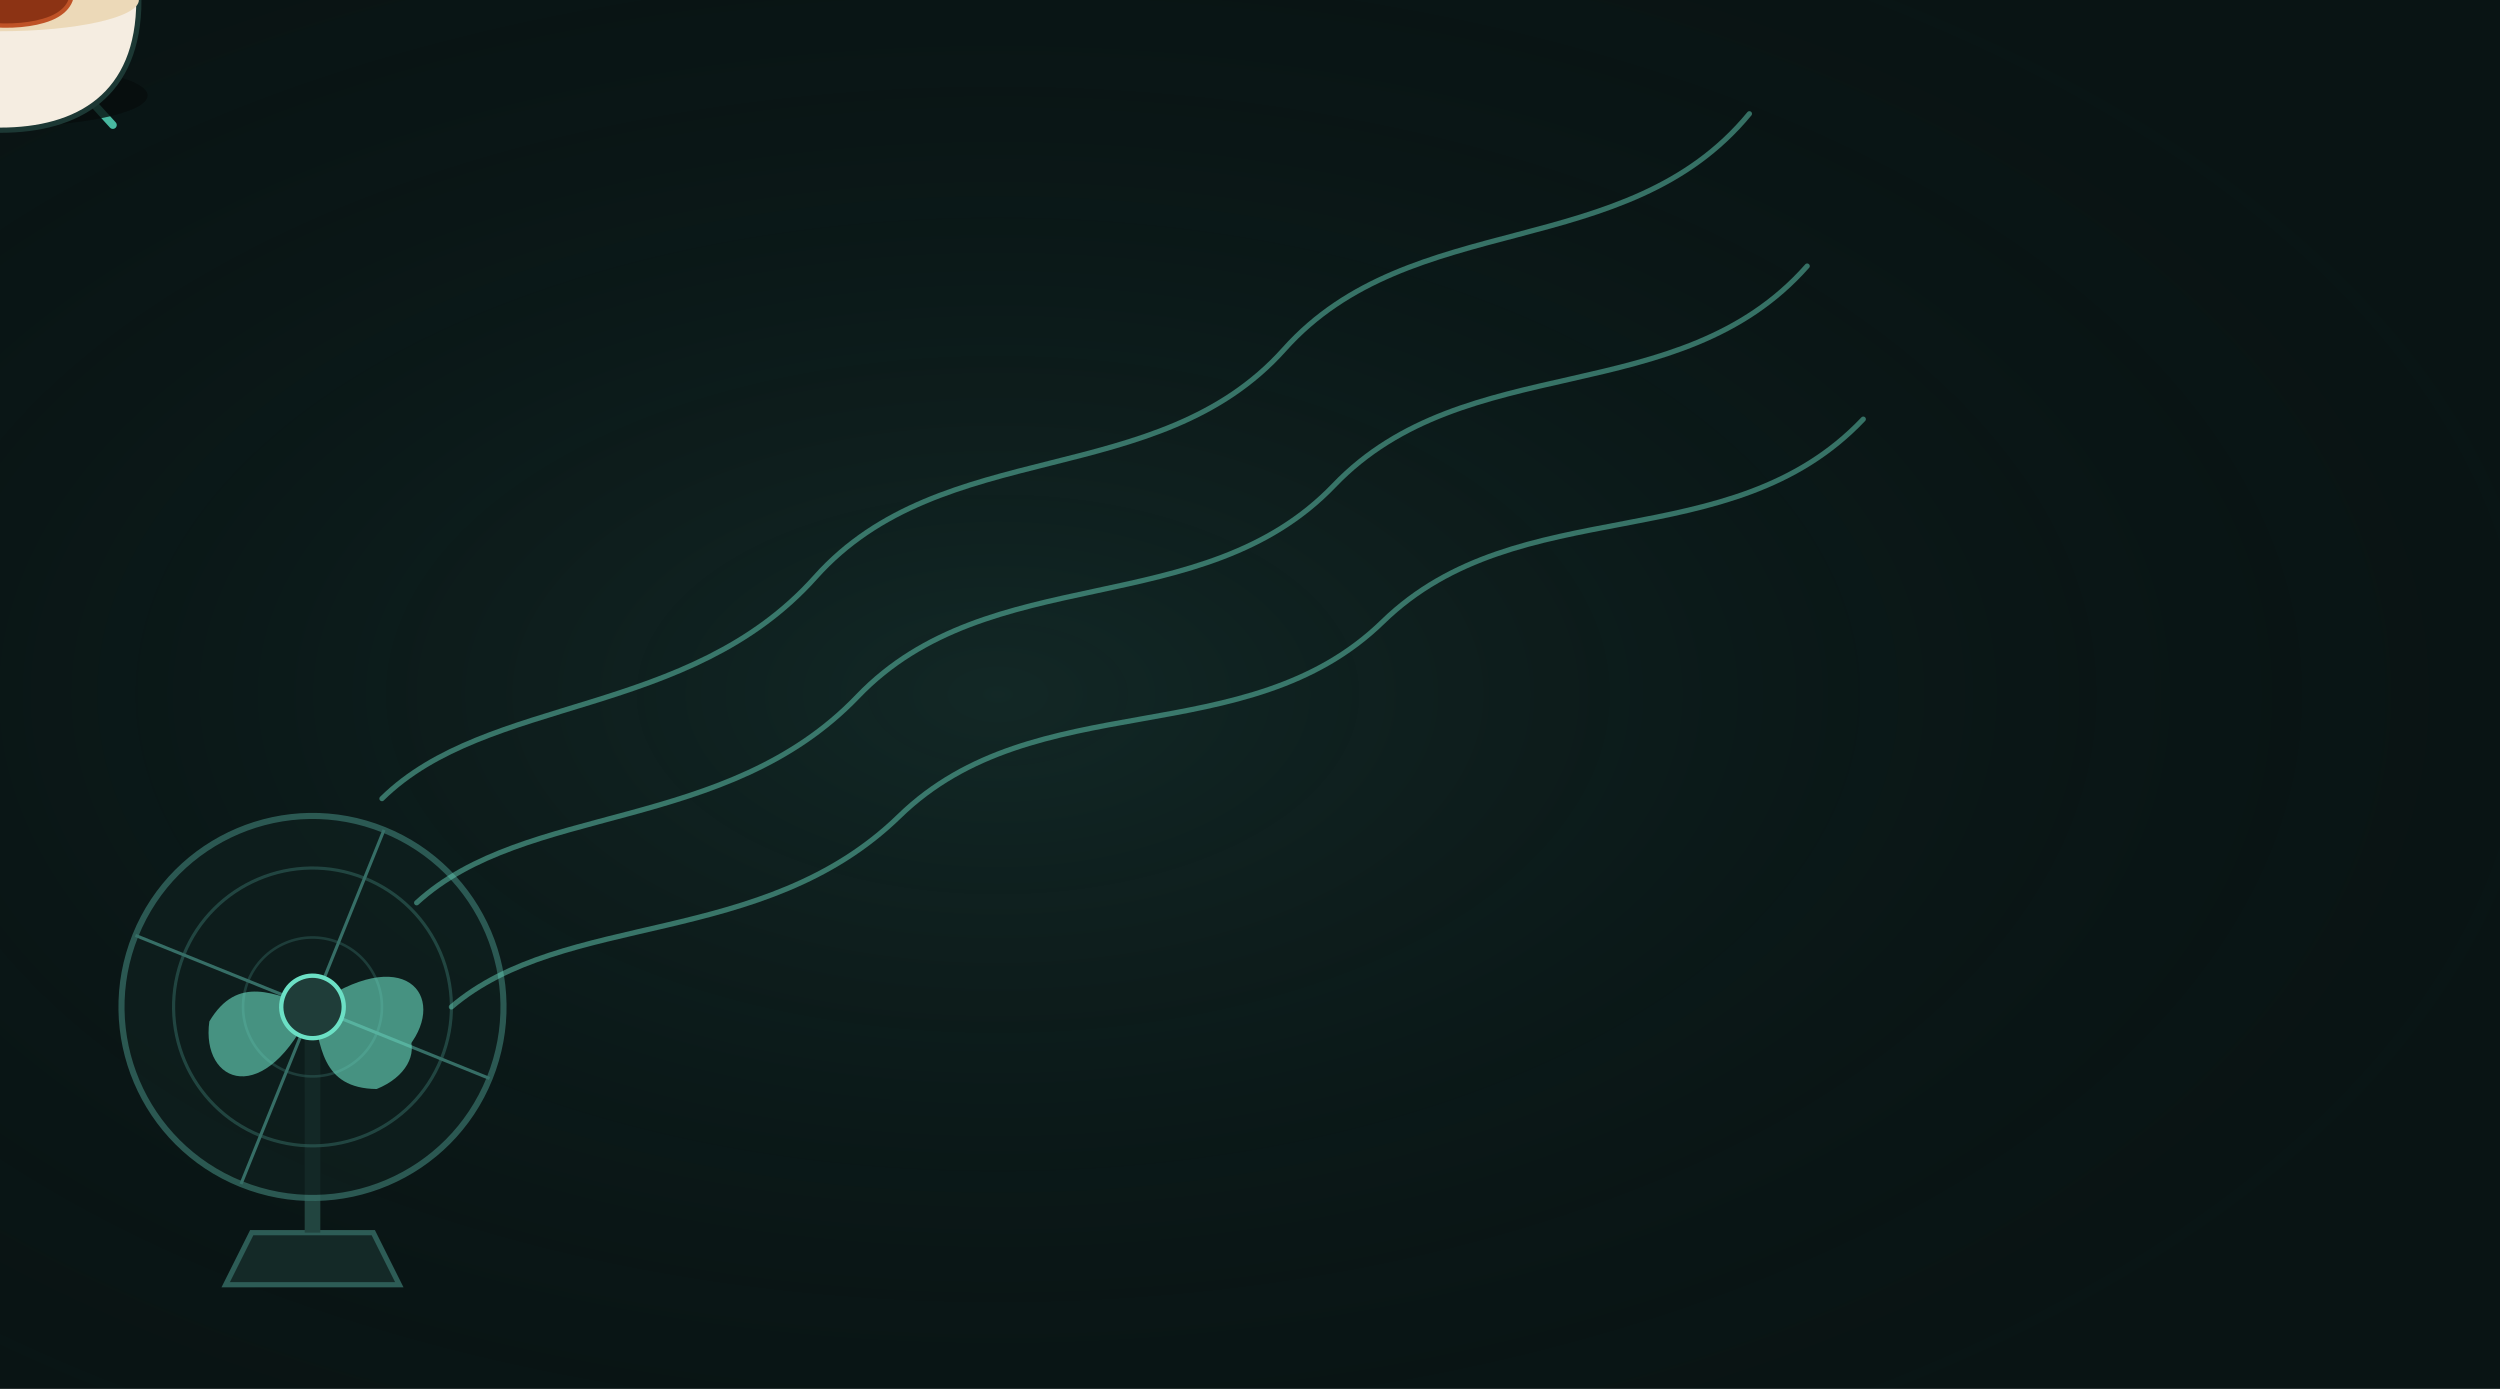
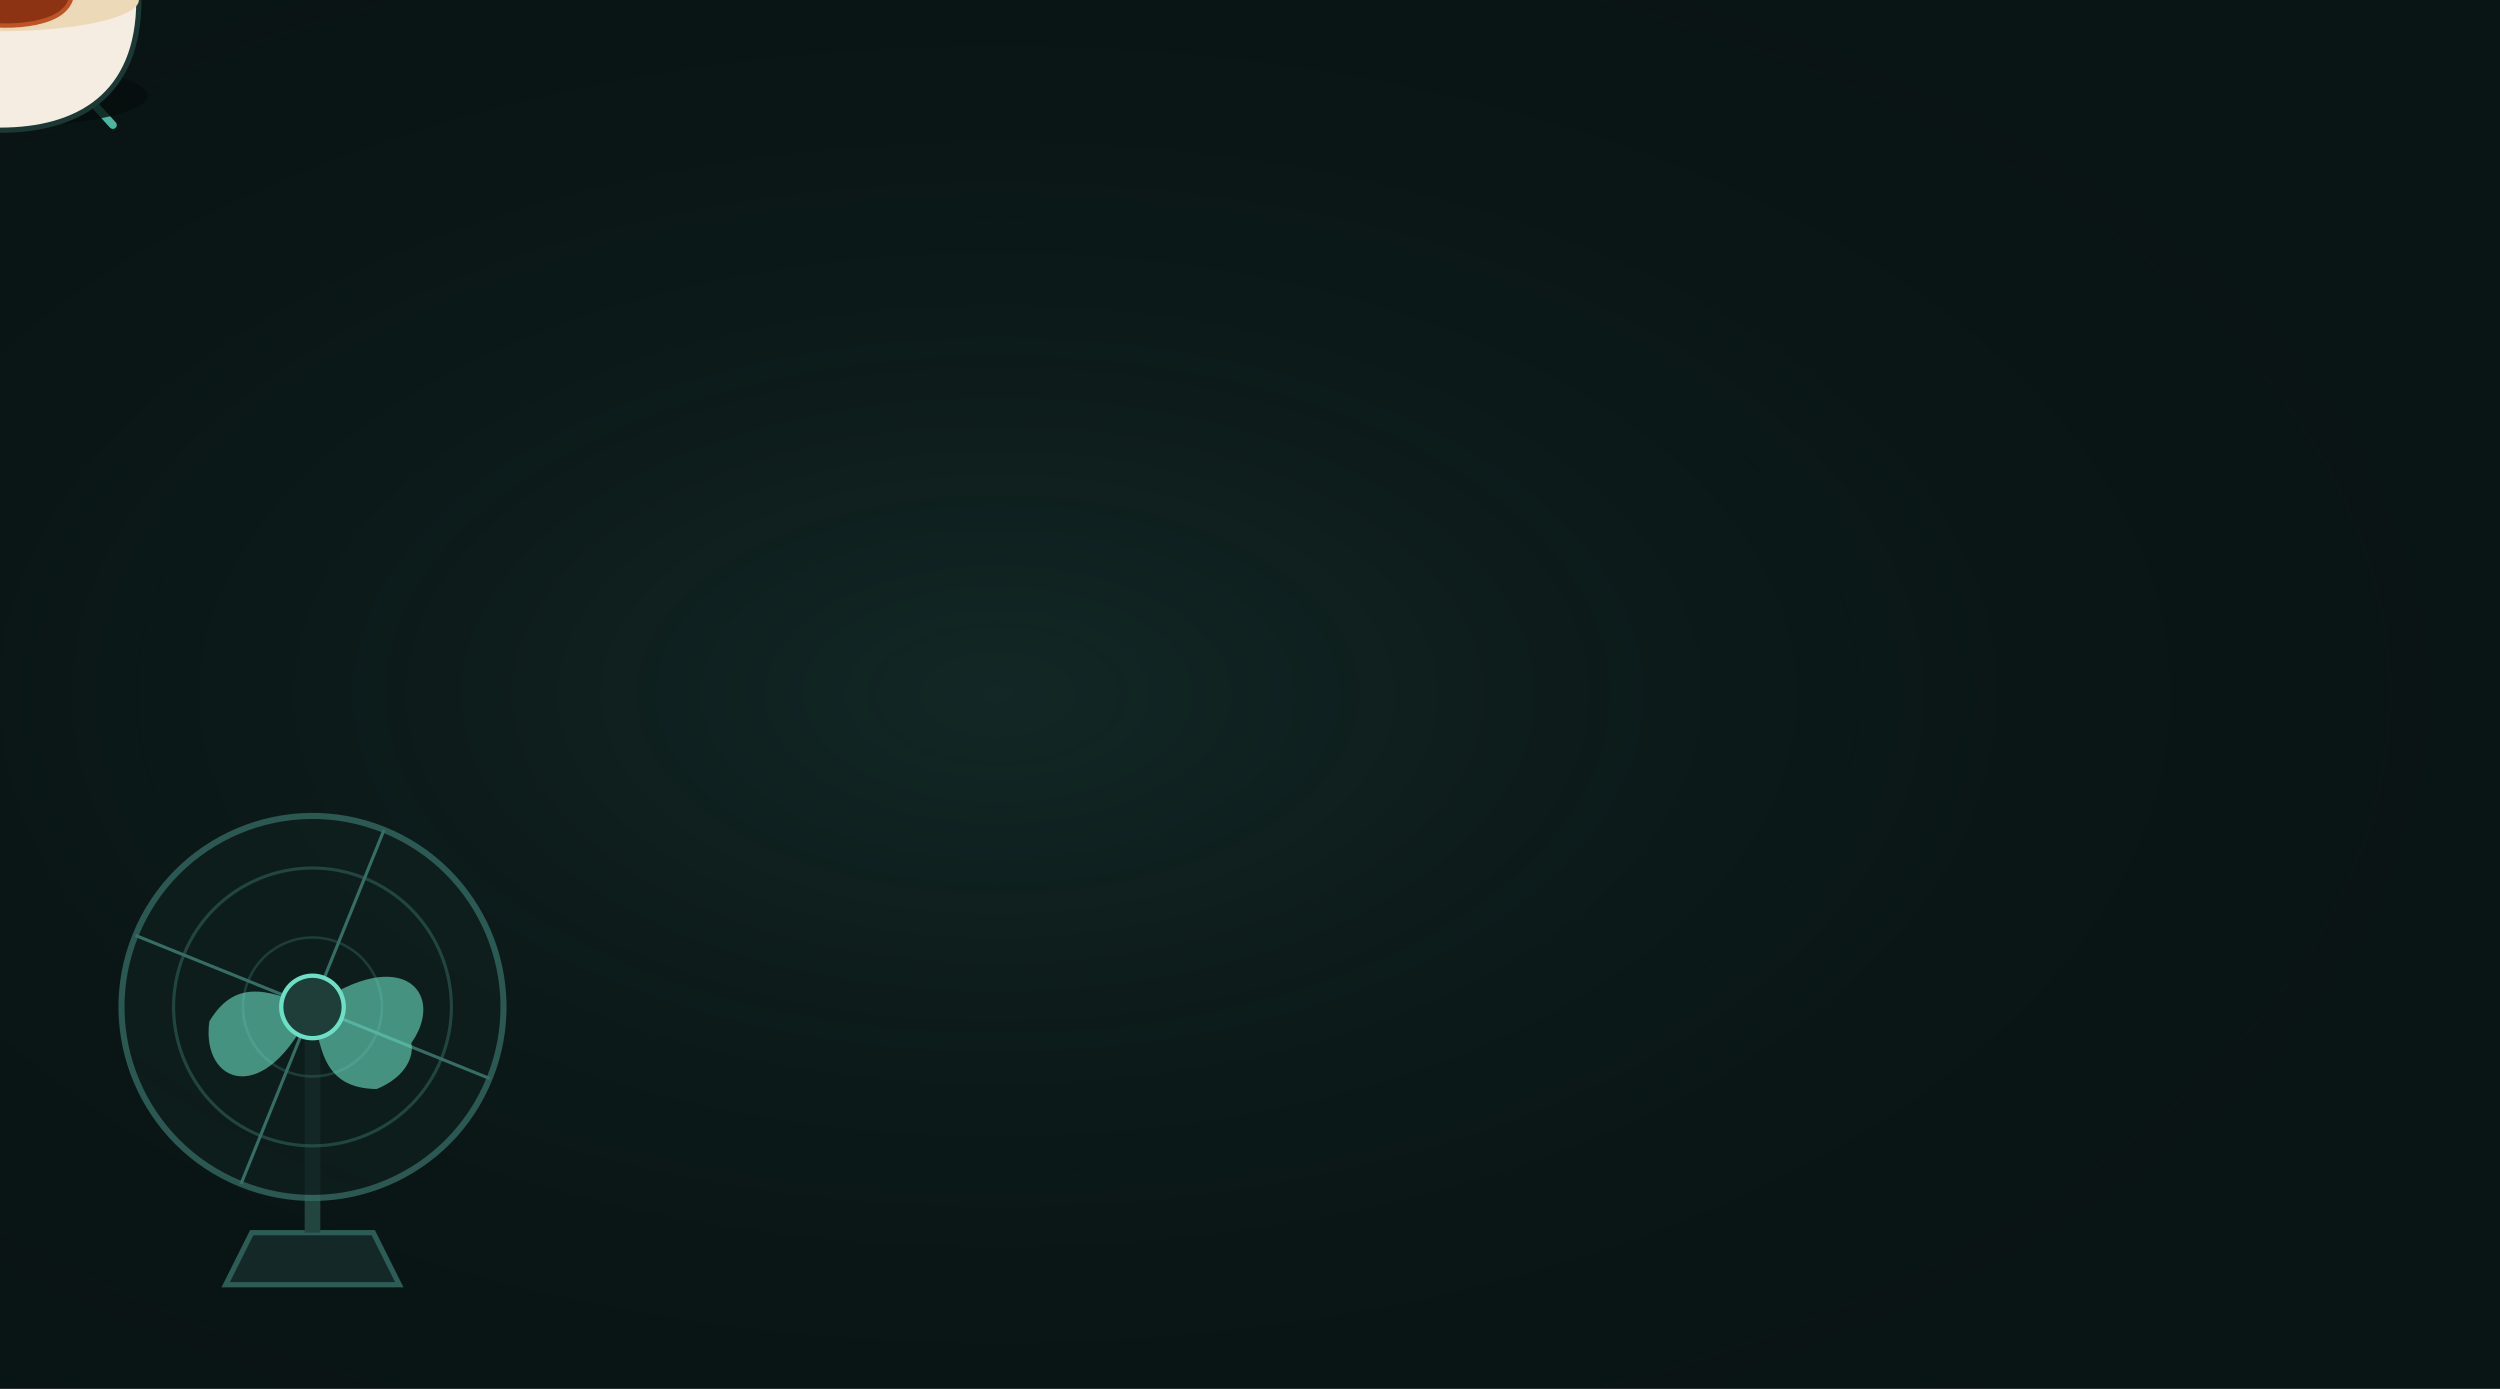
<svg xmlns="http://www.w3.org/2000/svg" viewBox="0 0 1440 800" preserveAspectRatio="xMidYMid slice">
  <defs>
    <radialGradient id="summer-room" cx="0.4" cy="0.5" r="0.65">
      <stop offset="0%" stop-color="#244d47" stop-opacity="0.35" />
      <stop offset="60%" stop-color="#102624" stop-opacity="0.15" />
      <stop offset="100%" stop-color="#081414" stop-opacity="0" />
    </radialGradient>
    <g id="flying-script-page">
      <rect x="-24" y="-34" width="48" height="68" rx="2" fill="#f8f4eb" stroke="#162e2a" stroke-width="1.8" />
      <line x1="-16" y1="-20" x2="16" y2="-20" stroke="#254d46" stroke-width="2" />
      <line x1="-16" y1="-10" x2="16" y2="-10" stroke="#254d46" stroke-width="2" />
      <line x1="-16" y1="0" x2="16" y2="0" stroke="#254d46" stroke-width="2" />
      <line x1="-16" y1="10" x2="8" y2="10" stroke="#254d46" stroke-width="2" />
    </g>
    <g id="gust-streamer">
      <path d="M0 0 C80 -30 180 30 280 -15 C380 -60 480 20 580 -25 C680 -70 780 10 880 -40" stroke="#6ce0c5" stroke-width="3" stroke-linecap="round" fill="none" opacity="0.45" />
    </g>
  </defs>
  <rect width="1440" height="800" fill="#091414" />
  <rect width="1440" height="800" fill="url(#summer-room)" />
  <g id="blasting-fan" transform="translate(180, 560)">
    <path d="M-50 180 L50 180 L35 150 L-35 150 Z" fill="#142927" stroke="#2d5c56" stroke-width="3" />
    <line x1="0" y1="150" x2="0" y2="30" stroke="#224540" stroke-width="9" />
    <g transform="translate(0, 20) rotate(22)">
      <circle cx="0" cy="0" r="110" stroke="#366e66" stroke-width="3.5" fill="#0e1f1e" opacity="0.75" />
      <circle cx="0" cy="0" r="80" stroke="#366e66" stroke-width="1.8" fill="none" opacity="0.5" />
      <circle cx="0" cy="0" r="40" stroke="#366e66" stroke-width="1.5" fill="none" opacity="0.4" />
      <line x1="-110" y1="0" x2="110" y2="0" stroke="#366e66" stroke-width="1.8" />
      <line x1="0" y1="-110" x2="0" y2="110" stroke="#366e66" stroke-width="1.8" />
      <g opacity="0.6">
        <animateTransform attributeName="transform" type="rotate" values="0; 360" dur="0.2s" repeatCount="indefinite" />
        <path d="M0 0 C35 -55 70 -35 60 0 C40 25 20 10 0 0 Z" fill="#6ce0c5" />
        <path d="M0 0 C-55 -35 -35 -70 0 -60 C25 -40 10 -20 0 0 Z" transform="rotate(120)" fill="#6ce0c5" />
        <path d="M0 0 C-55 -35 -35 -70 0 -60 C25 -40 10 -20 0 0 Z" transform="rotate(240)" fill="#6ce0c5" />
      </g>
      <circle cx="0" cy="0" r="18" fill="#1f3d39" stroke="#6ce0c5" stroke-width="2.5" />
    </g>
  </g>
  <g id="wind-system">
-     <g transform="translate(240, 520) rotate(-22)">
-       <use href="#gust-streamer" />
+     <g>
      <animateTransform attributeName="transform" type="translate" values="200 560; 900 240; 1600 -80" dur="2.4s" repeatCount="indefinite" calcMode="linear" />
      <animate attributeName="opacity" values="0.1;0.8;0.9;0" dur="2.4s" repeatCount="indefinite" />
+       <g transform="rotate(-22)">
+         <use href="#gust-streamer" />
+       </g>
    </g>
-     <g transform="translate(260, 580) rotate(-20)">
-       <use href="#gust-streamer" />
+     <g>
      <animateTransform attributeName="transform" type="translate" values="160 620; 860 300; 1560 -20" dur="2.8s" repeatCount="indefinite" calcMode="linear" />
      <animate attributeName="opacity" values="0.1;0.7;0.85;0" dur="2.8s" repeatCount="indefinite" />
+       <g transform="rotate(-20)">
+         <use href="#gust-streamer" />
+       </g>
    </g>
-     <g transform="translate(220, 460) rotate(-24)">
-       <use href="#gust-streamer" />
+     <g>
      <animateTransform attributeName="transform" type="translate" values="240 500; 940 180; 1640 -140" dur="2.1s" repeatCount="indefinite" calcMode="linear" />
      <animate attributeName="opacity" values="0.1;0.85;0.7;0" dur="2.1s" repeatCount="indefinite" />
+       <g transform="rotate(-24)">
+         <use href="#gust-streamer" />
+       </g>
    </g>
  </g>
  <g id="tumbling-papers">
    <g>
-       <animateTransform attributeName="transform" type="translate" values="180 620; 1580 40" dur="4.5s" repeatCount="indefinite" calcMode="linear" />
+       <animateTransform attributeName="transform" type="translate" values="180 620; 1580 40" dur="4.5s" repeatCount="indefinite" calcMode="linear" begin="0s" />
      <g>
-         <animateTransform attributeName="transform" type="rotate" values="0; 720" dur="4.5s" repeatCount="indefinite" />
+         <animateTransform attributeName="transform" type="rotate" values="0; 720" dur="4.5s" repeatCount="indefinite" begin="0s" />
        <use href="#flying-script-page" transform="scale(0.85)" />
      </g>
+       <animate attributeName="opacity" values="0;1;1;0" dur="4.5s" repeatCount="indefinite" keyTimes="0;.08;.92;1" begin="0s" />
    </g>
    <g>
-       <animateTransform attributeName="transform" type="translate" values="260 580; 1660 120" dur="5.2s" repeatCount="indefinite" calcMode="linear" />
+       <animateTransform attributeName="transform" type="translate" values="260 580; 1660 120" dur="5.2s" repeatCount="indefinite" calcMode="linear" begin="-1.2s" />
      <g>
-         <animateTransform attributeName="transform" type="rotate" values="45; -680" dur="5.2s" repeatCount="indefinite" />
+         <animateTransform attributeName="transform" type="rotate" values="45; -680" dur="5.2s" repeatCount="indefinite" begin="-1.2s" />
        <use href="#flying-script-page" transform="scale(0.7)" />
      </g>
+       <animate attributeName="opacity" values="0;1;1;0" dur="5.2s" repeatCount="indefinite" keyTimes="0;.08;.92;1" begin="-1.2s" />
    </g>
    <g>
-       <animateTransform attributeName="transform" type="translate" values="120 700; 1520 180" dur="3.8s" repeatCount="indefinite" calcMode="linear" />
+       <animateTransform attributeName="transform" type="translate" values="120 700; 1520 180" dur="3.8s" repeatCount="indefinite" calcMode="linear" begin="-2.4s" />
      <g>
-         <animateTransform attributeName="transform" type="rotate" values="-30; 540" dur="3.8s" repeatCount="indefinite" />
+         <animateTransform attributeName="transform" type="rotate" values="-30; 540" dur="3.8s" repeatCount="indefinite" begin="-2.4s" />
        <use href="#flying-script-page" transform="scale(0.95)" />
      </g>
+       <animate attributeName="opacity" values="0;1;1;0" dur="3.8s" repeatCount="indefinite" keyTimes="0;.08;.92;1" begin="-2.4s" />
    </g>
  </g>
  <g id="leaping-actor">
    <animateTransform attributeName="transform" type="translate" values="-260 510; 1680 510" dur="7s" repeatCount="indefinite" calcMode="linear" />
    <g>
-       <animateTransform attributeName="transform" type="translate" values="0 0; 0 -45; 0 0; 0 -45; 0 0" dur="1.75s" repeatCount="indefinite" calcMode="spline" keySplines="0.2 0.8 0.4 1;0.4 0 0.2 1;0.2 0.8 0.4 1;0.4 0 0.2 1" />
+       <animateTransform attributeName="transform" type="translate" values="0 0; 0 -45; 0 0; 0 -45; 0 0" dur="1.75s" repeatCount="indefinite" calcMode="spline" keySplines="0 0 .3 1; .5 0 1 1; 0 0 .3 1; .5 0 1 1" />
      <path d="M-15 15 C-22 -35 -15 -95 10 -155 C28 -95 25 -35 15 15 Z" fill="#0d1f1d" stroke="#6ce0c5" stroke-width="2.5" />
      <circle cx="16" cy="-185" r="22" fill="#0d1f1d" stroke="#6ce0c5" stroke-width="2.5" />
      <path d="M-10 15 L-45 55 L-20 75" stroke="#6ce0c5" stroke-width="4.5" stroke-linecap="round" fill="none">
        <animate attributeName="d" values="M-10 15 L-45 55 L-20 75; M-10 15 L35 45 L55 70; M-10 15 L-45 55 L-20 75" dur="1.75s" repeatCount="indefinite" />
      </path>
      <path d="M10 15 L45 50 L65 72" stroke="#48b8a0" stroke-width="4.5" stroke-linecap="round" fill="none">
        <animate attributeName="d" values="M10 15 L45 50 L65 72; M10 15 L-35 50 L-10 75; M10 15 L45 50 L65 72" dur="1.75s" repeatCount="indefinite" />
      </path>
      <path d="M-5 -110 L-65 -150 L-95 -130" stroke="#f6dfa5" stroke-width="3.5" stroke-linecap="round" fill="none" />
      <path d="M15 -110 L65 -145 L105 -165" stroke="#f6dfa5" stroke-width="3.5" stroke-linecap="round" fill="none" />
      <circle cx="-35" cy="-140" r="3" fill="#ffe08a" />
      <circle cx="75" cy="-135" r="3.5" fill="#6ce0c5" />
      <circle cx="20" cy="-215" r="2.5" fill="#ffffff" />
    </g>
  </g>
  <g id="foreground-pork-bowl">
    <animateTransform attributeName="transform" type="translate" values="1680 640; -340 640" dur="8s" repeatCount="indefinite" calcMode="linear" />
    <ellipse cx="0" cy="55" rx="85" ry="18" fill="#060c0c" opacity="0.8" />
    <path d="M-80 0 C-80 55 -45 75 0 75 C45 75 80 55 80 0 Z" fill="#f5ede1" stroke="#1c3834" stroke-width="3" />
    <ellipse cx="0" cy="0" rx="80" ry="18" fill="#ecd9b8" />
    <path d="M-40 -5 C-45 -22 -15 -32 20 -25 C45 -18 50 5 25 12 C5 18 -35 15 -40 -5 Z" fill="#8c3314" stroke="#bf5226" stroke-width="2.5" />
    <ellipse cx="-8" cy="-12" rx="28" ry="10" fill="#b84c20" opacity="0.9" />
    <path d="M-20 -18 Q0 -25 15 -20" stroke="#fed87d" stroke-width="3" stroke-linecap="round" fill="none" />
    <path d="M0 -30 C60 -70 120 -50 180 -110 C240 -170 320 -140 400 -210" stroke="#fed87d" stroke-width="16" stroke-linecap="round" fill="none" opacity="0.45" />
  </g>
</svg>
